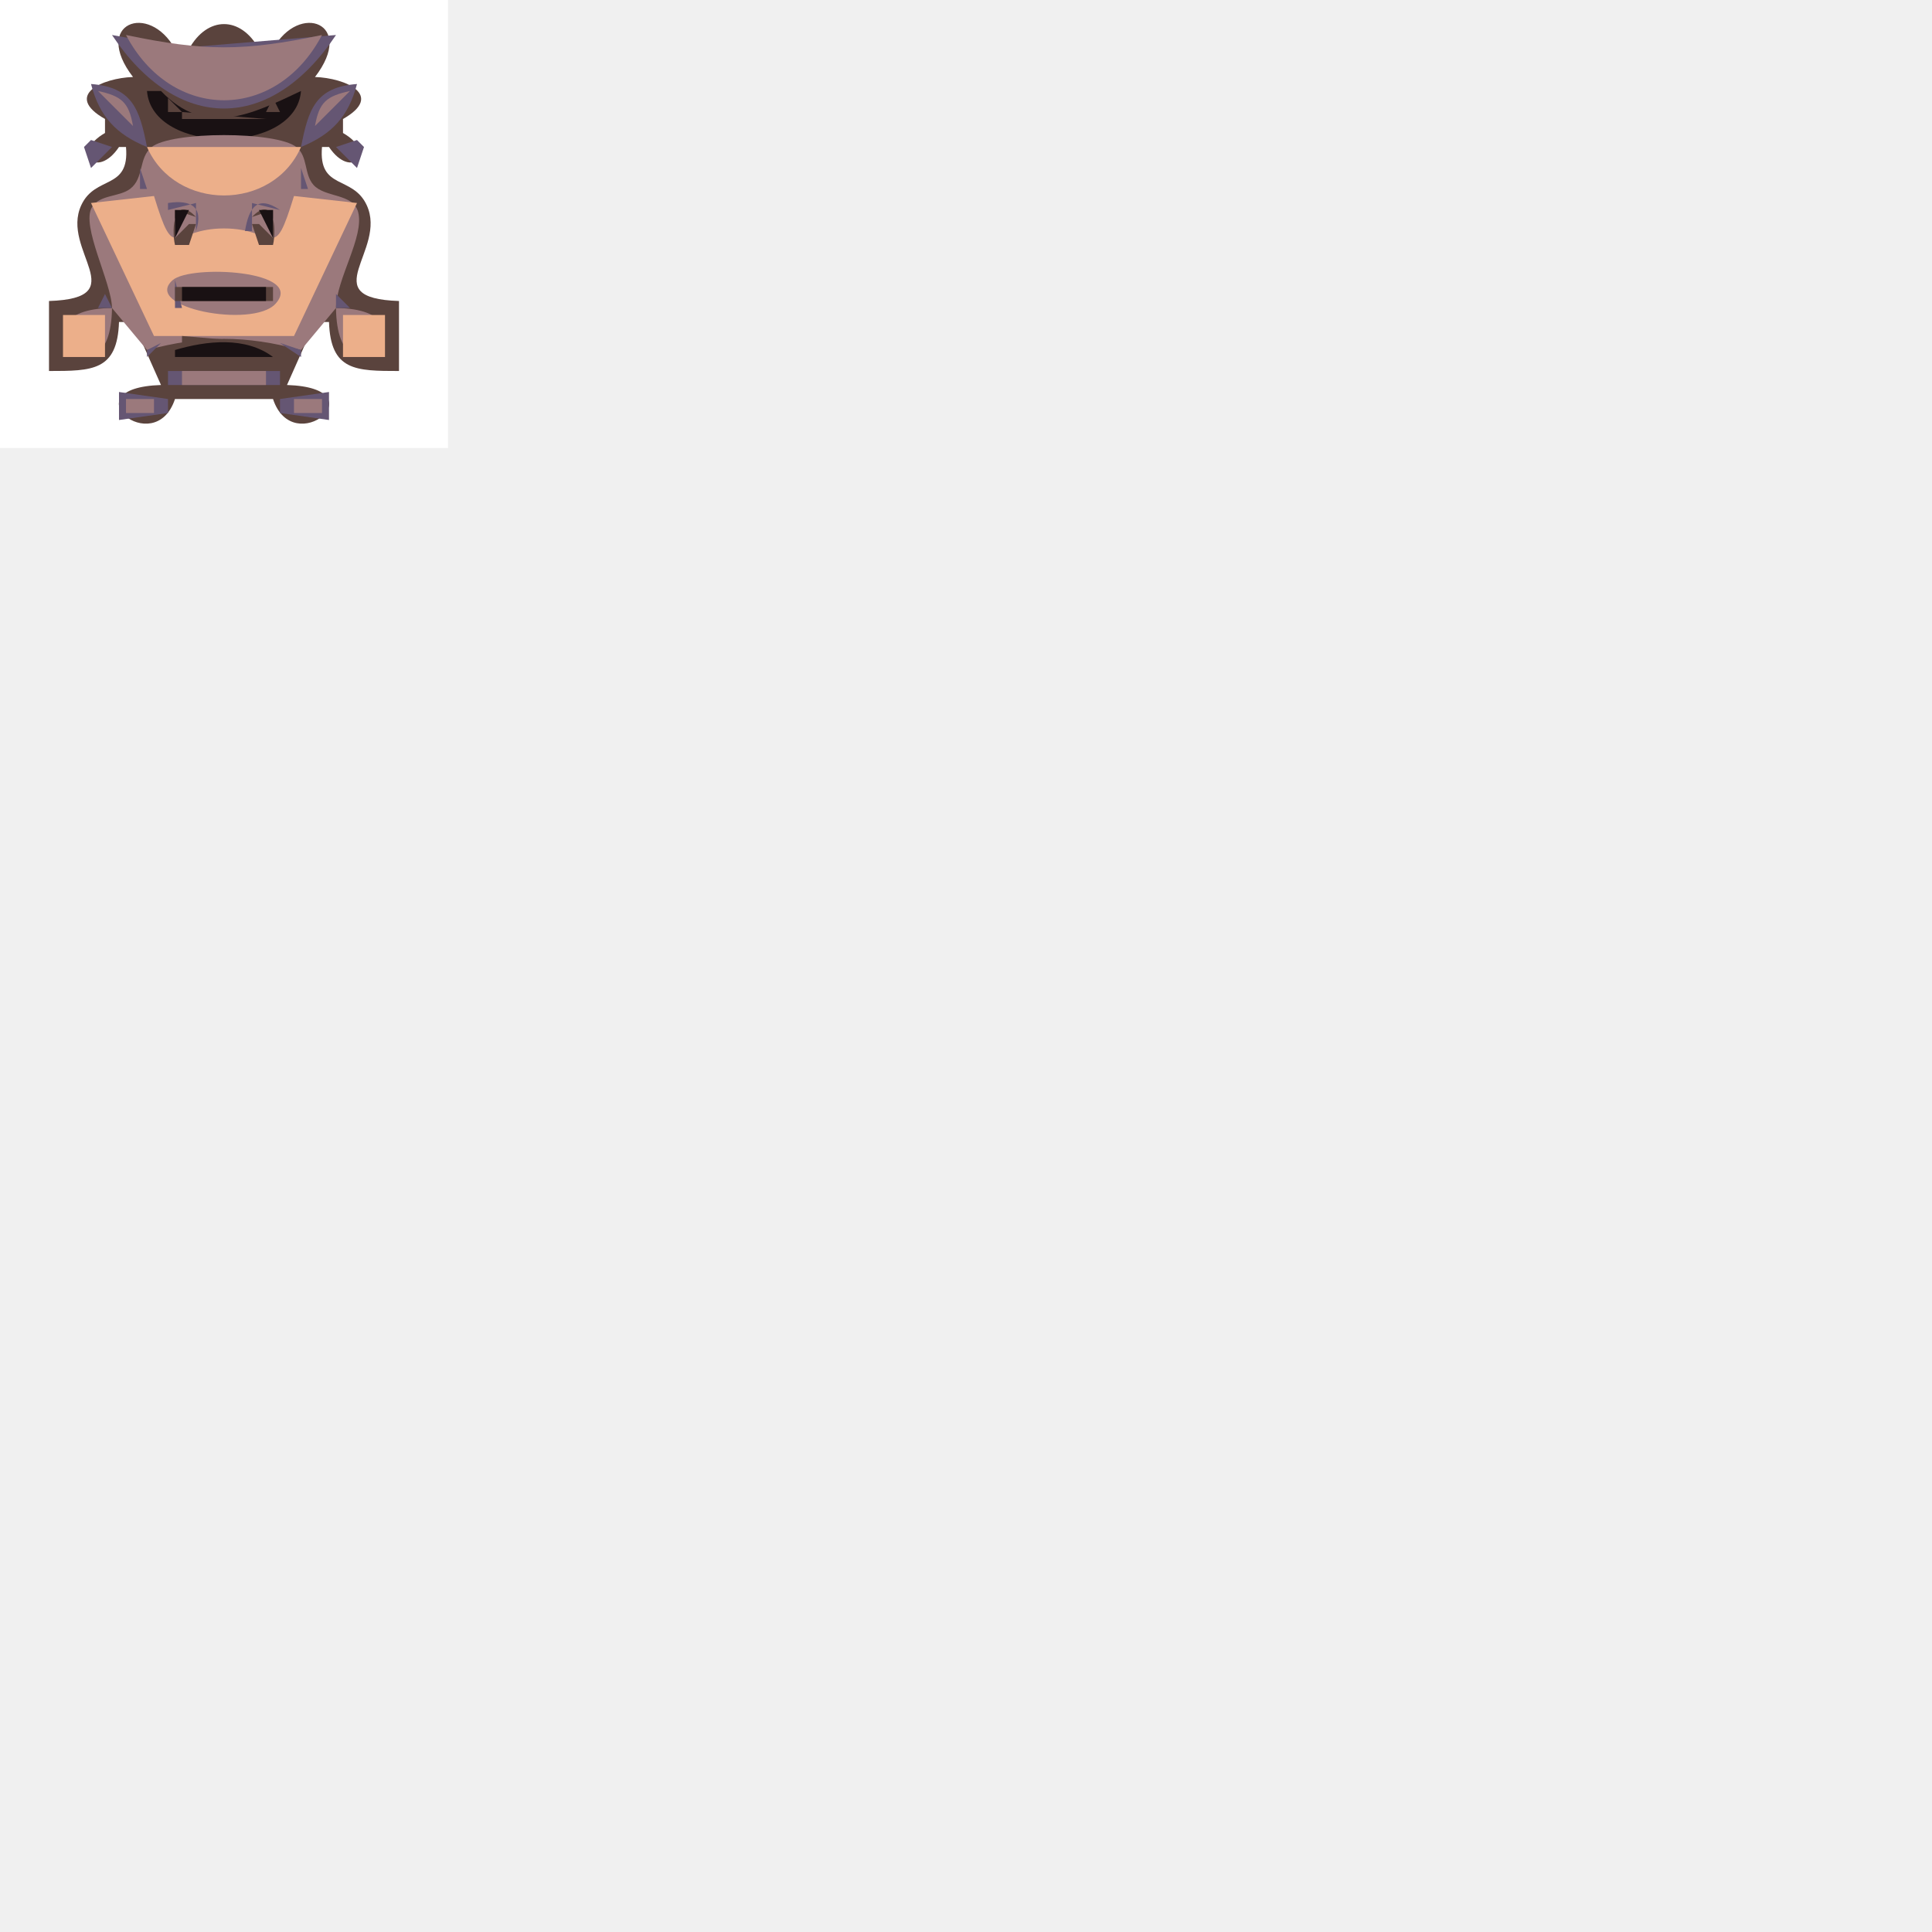
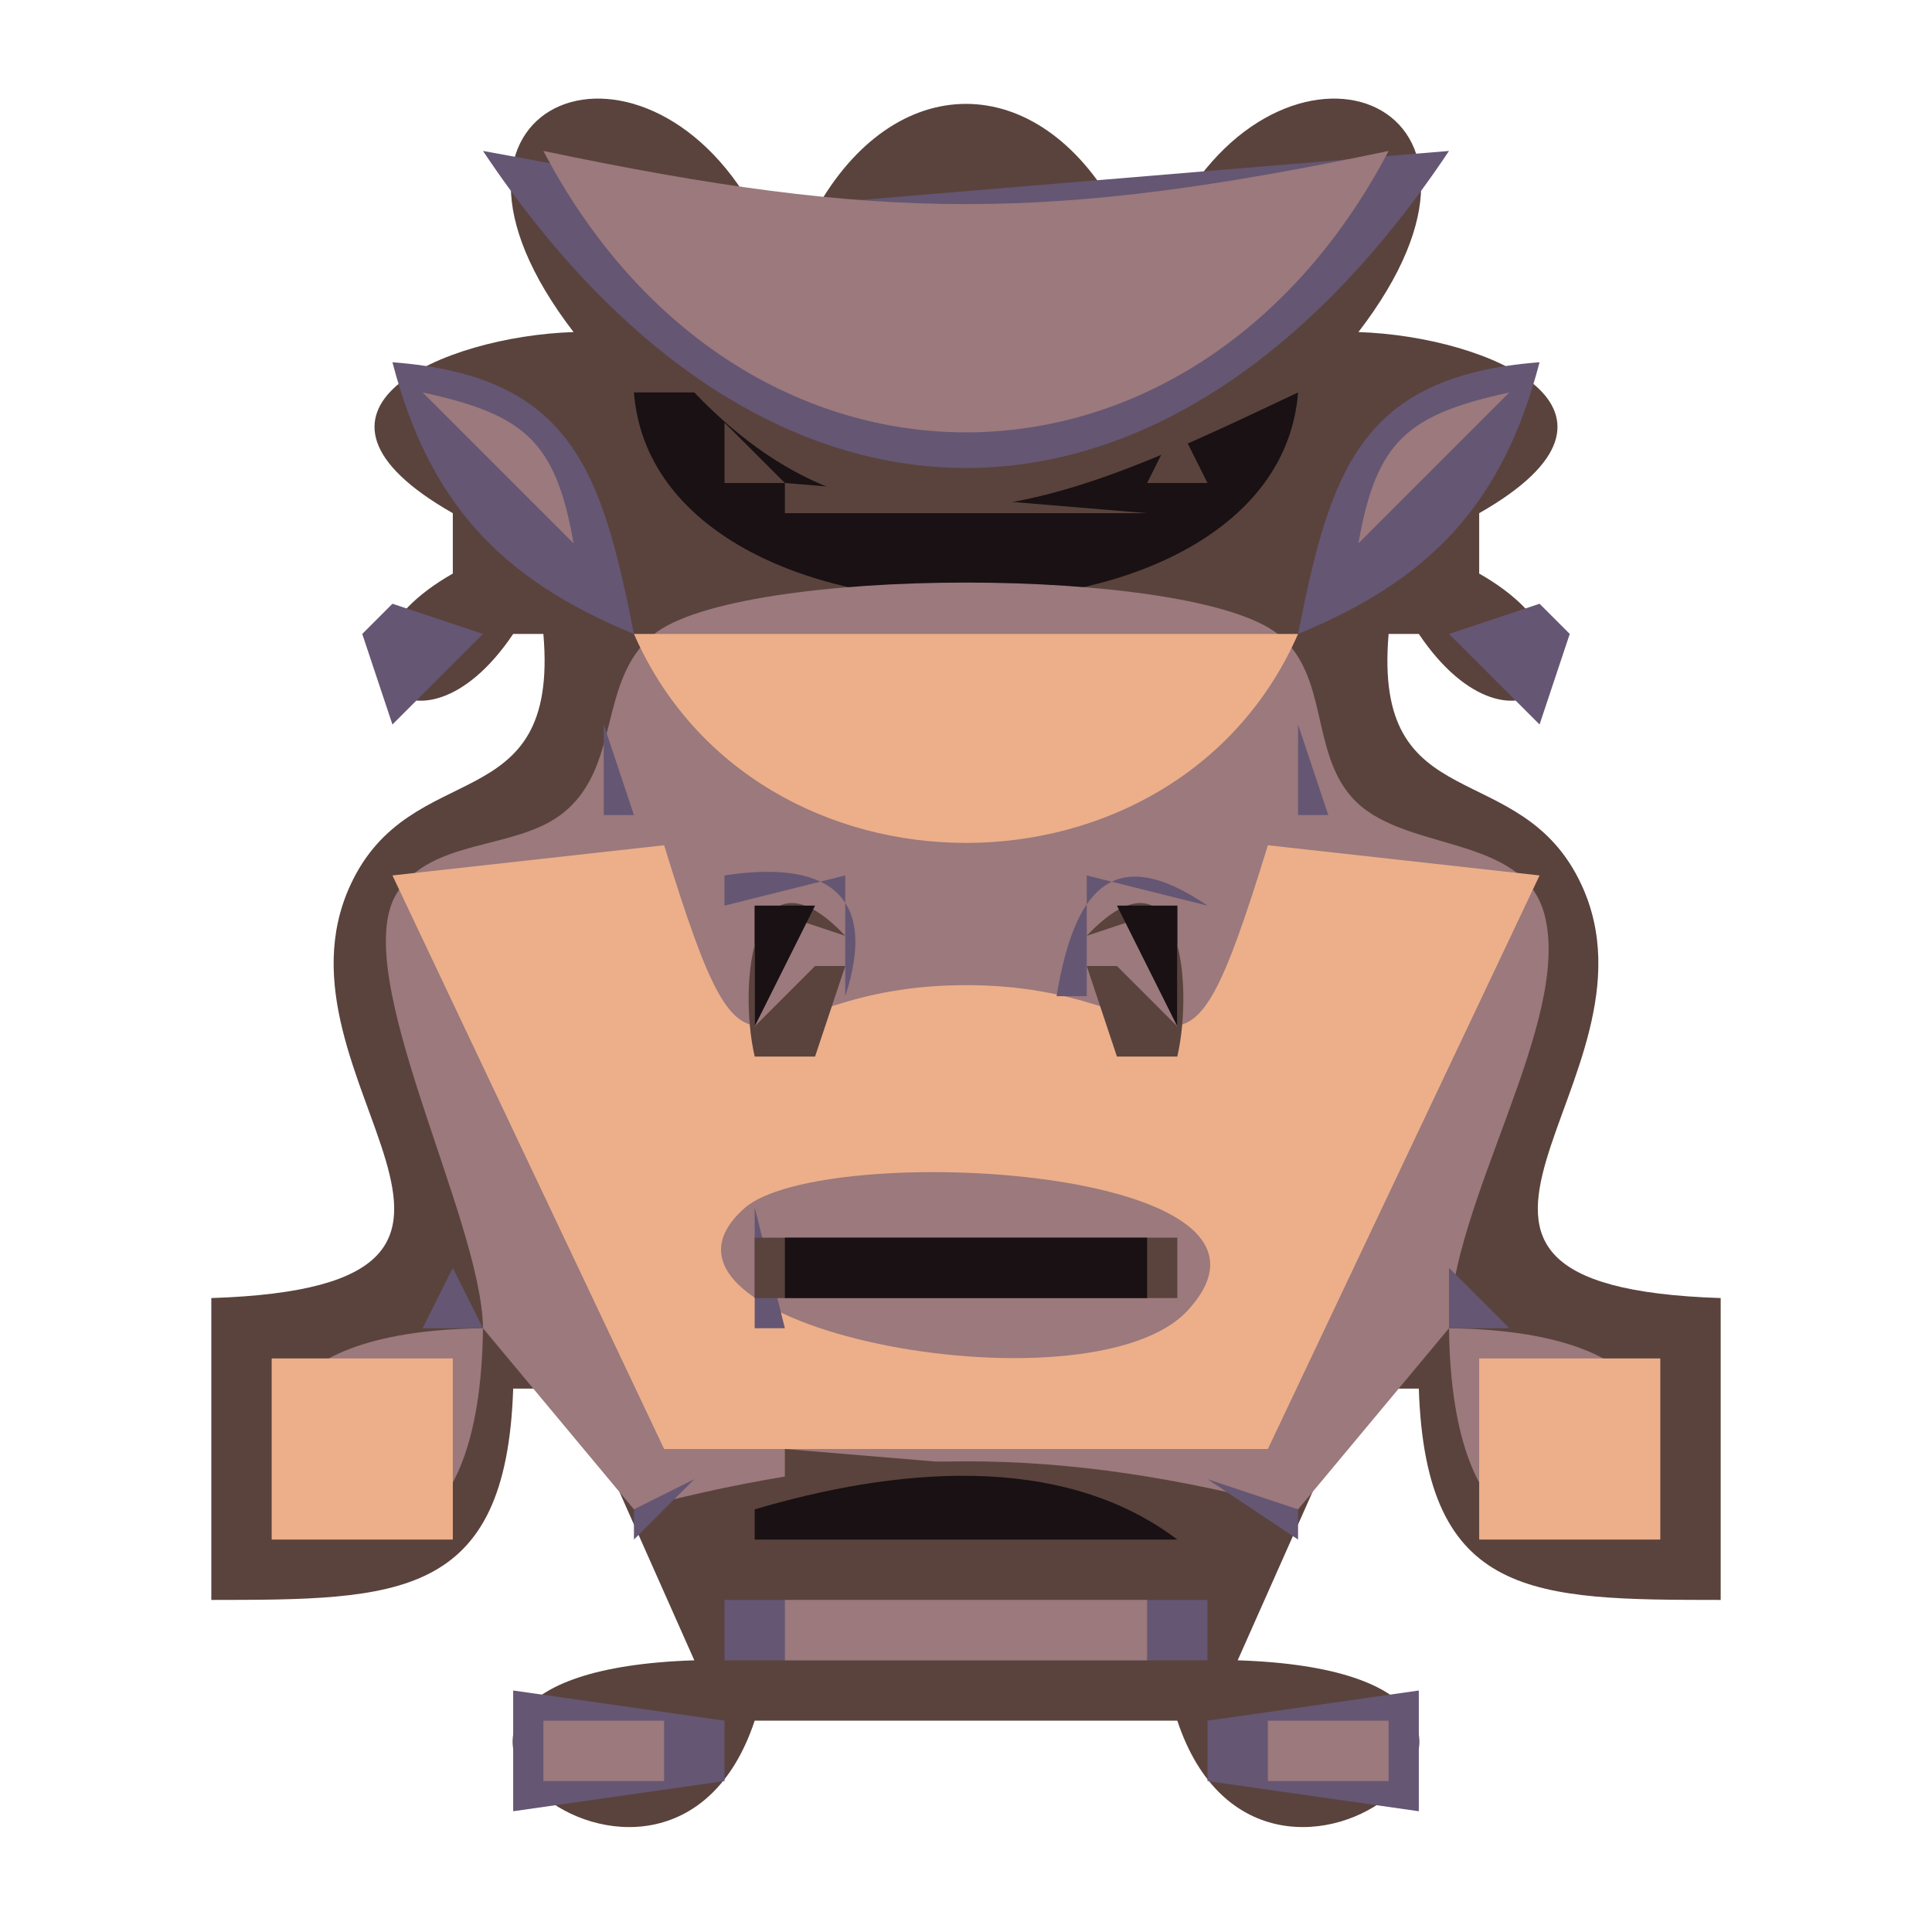
- <svg xmlns="http://www.w3.org/2000/svg" width="276px" height="276px">
+ <svg xmlns="http://www.w3.org/2000/svg" width="64" height="64">
  <path style="fill:#FFFFFF; stroke:none;" d="M0 0L0 64L64 64L64 0L0 0z" />
  <path style="fill:#5a433d; stroke:none;" d="M19 11C14.675 11.141 9.019 13.596 15 17L15 19C10.067 21.803 13.81 25.742 17 21L18 21C18.538 27.218 13.615 24.975 11.608 29.317C8.618 35.785 19.252 42.601 7 43L7 53C13.179 52.995 16.77 52.993 17 46L19 46L23 55C9.752 55.431 22.084 65.785 25 57L39 57C41.916 65.785 54.248 55.431 41 55L45 46L47 46C47.23 52.993 50.821 52.995 57 53L57 43C44.748 42.601 55.382 35.785 52.392 29.317C50.385 24.975 45.462 27.218 46 21L47 21C50.19 25.742 53.933 21.803 49 19L49 17C54.981 13.596 49.325 11.141 45 11C50.901 3.325 42.733 0.231 39 7L37 7C34.383 2.255 29.617 2.255 27 7L25 7C21.267 0.231 13.099 3.325 19 11z" />
  <path style="fill:#655673; stroke:none;" d="M16 5C25.34 19.003 38.66 19.003 48 5L26 6.832L16 5z" />
  <path style="fill:#9b797c; stroke:none;" d="M18 5C24.527 17.43 39.473 17.43 46 5C34.782 7.348 29.218 7.348 18 5z" />
  <path style="fill:#655673; stroke:none;" d="M13 12C14.213 16.649 16.574 19.184 21 21C19.933 15.602 18.945 12.454 13 12M43 21C47.426 19.184 49.787 16.649 51 12C45.055 12.454 44.067 15.602 43 21z" />
  <path style="fill:#9b797c; stroke:none;" d="M14 13L19 18C18.413 14.597 17.351 13.728 14 13z" />
  <path style="fill:#191113; stroke:none;" d="M21 13C21.714 22.168 42.286 22.168 43 13C35.951 16.321 29.382 19.686 23 13L21 13z" />
  <path style="fill:#5a433d; stroke:none;" d="M23 13L24 14L23 13M40 13L41 14L40 13z" />
  <path style="fill:#9b797c; stroke:none;" d="M45 18L50 13C46.649 13.728 45.587 14.597 45 18z" />
  <path style="fill:#5a433d; stroke:none;" d="M24 14L24 16L26 16L24 14M39 14L38 16L40 16L39 14M26 16L26 17L38 17L26 16z" />
  <path style="fill:#655673; stroke:none;" d="M13 20L12 21L13 24L16 21L13 20z" />
  <path style="fill:#9b797c; stroke:none;" d="M16 44C0.678 44.182 15.818 59.322 16 44L21 50C29.023 47.877 34.977 47.877 43 50L48 44C48.182 59.322 63.322 44.182 48 44C48.049 39.829 52.072 33.83 51.169 30.318C50.461 27.564 46.419 28.283 44.769 26.398C43.417 24.854 44.006 22.378 42.362 21.028C39.555 18.722 24.445 18.722 21.638 21.028C19.779 22.555 20.598 25.456 18.594 26.977C17.015 28.175 14.256 27.77 13.137 29.603C11.52 32.249 15.957 40.364 16 44z" />
  <path style="fill:#655673; stroke:none;" d="M48 21L51 24L52 21L51 20L48 21z" />
  <path style="fill:#ecaf8a; stroke:none;" d="M21 21C25.039 30.23 38.961 30.23 43 21L21 21z" />
  <path style="fill:#655673; stroke:none;" d="M20 24L20 27L21 27L20 24M43 24L43 27L44 27L43 24M18.667 27.333L19.333 27.667L18.667 27.333M44.667 27.333L45.333 27.667L44.667 27.333M12 28L13 29L12 28z" />
  <path style="fill:#ecaf8a; stroke:none;" d="M13 29L22 48L42 48L51 29L42 28C38.985 37.799 39.501 32.634 32 32.634C24.499 32.634 25.015 37.799 22 28L13 29z" />
  <path style="fill:#655673; stroke:none;" d="M24 29L24 30L28 29L28 33C29.138 29.532 27.271 28.497 24 29M35 33L36 33L36 29L40 30C36.801 27.817 35.569 29.587 35 33M51 28L52 29L51 28z" />
  <path style="fill:#5a433d; stroke:none;" d="M25 35L27 35L28 32L27 32L25 34L25 30L28 31C24.943 27.77 24.437 32.539 25 35M36 31L39 30L39 34L37 32L36 32L37 35L39 35C39.562 32.539 39.057 27.77 36 31z" />
  <path style="fill:#191113; stroke:none;" d="M25 30L25 34L27 30L25 30M37 30L39 34L39 30L37 30z" />
  <path style="fill:#655673; stroke:none;" d="M12.333 32.667L12.667 33.333L12.333 32.667M51.333 32.667L51.667 33.333L51.333 32.667z" />
  <path style="fill:#9b797c; stroke:none;" d="M28 33L27 36L28 33M35 33L37 36L35 33z" />
  <path style="fill:#655673; stroke:none;" d="M13 34L14 35L13 34M24 34L25 35L24 34M27 34L28 35L27 34M36 34L37 35L36 34M39 34L40 35L39 34M50 34L51 35L50 34M14 35L15 36L14 35M25.667 35.333L26.333 35.667L25.667 35.333M37.667 35.333L38.333 35.667L37.667 35.333M49 35L50 36L49 35M15.333 36.667L15.667 37.333L15.333 36.667M48.333 36.667L48.667 37.333L48.333 36.667z" />
  <path style="fill:#9b797c; stroke:none;" d="M24.662 40.023C20.233 43.94 36.056 46.962 39.338 43.416C43.772 38.625 27.227 37.755 24.662 40.023z" />
  <path style="fill:#655673; stroke:none;" d="M25 40L25 44L26 44L25 40z" />
  <path style="fill:#5a433d; stroke:none;" d="M25 41L25 43L39 43L39 41L25 41z" />
  <path style="fill:#655673; stroke:none;" d="M38 40L39 41L38 40z" />
  <path style="fill:#191113; stroke:none;" d="M26 41L26 43L38 43L38 41L26 41z" />
  <path style="fill:#655673; stroke:none;" d="M39.333 41.667L39.667 42.333L39.333 41.667M15 42L14 44L16 44L15 42M48 42L48 44L50 44L48 42M38 43L39 44L38 43M8 44L9 45L8 44M16 44L17 45L16 44M18 44L19 45L18 44M45 44L46 45L45 44M47 44L48 45L47 44M55 44L56 45L55 44z" />
  <path style="fill:#ecaf8a; stroke:none;" d="M9 45L9 51L15 51L15 45L9 45z" />
  <path style="fill:#655673; stroke:none;" d="M19 45L20 46L19 45M44 45L45 46L44 45z" />
  <path style="fill:#ecaf8a; stroke:none;" d="M49 45L49 51L55 51L55 45L49 45z" />
  <path style="fill:#655673; stroke:none;" d="M20.333 48.667L20.667 49.333L20.333 48.667M25 48L26 49L25 48z" />
  <path style="fill:#5a433d; stroke:none;" d="M26 48L26 49L38 49L26 48z" />
  <path style="fill:#655673; stroke:none;" d="M38 48L39 49L38 48M43.333 48.667L43.667 49.333L43.333 48.667M23 49L21 50L21 51L23 49z" />
  <path style="fill:#191113; stroke:none;" d="M25 50L25 51L39 51C35.1 48.045 29.526 48.662 25 50z" />
  <path style="fill:#655673; stroke:none;" d="M40 49L43 51L43 50L40 49M8 51L9 52L8 51M15 51L16 52L15 51M48 51L49 52L48 51M55 51L56 52L55 51M24 53L24 55L40 55L40 53L24 53z" />
  <path style="fill:#9b797c; stroke:none;" d="M26 53L26 55L38 55L38 53L26 53z" />
  <path style="fill:#655673; stroke:none;" d="M17 56L17 60L24 59L24 57L17 56M40 57L40 59L47 60L47 56L40 57z" />
  <path style="fill:#9b797c; stroke:none;" d="M18 57L18 59L22 59L22 57L18 57M42 57L42 59L46 59L46 57L42 57z" />
</svg>
